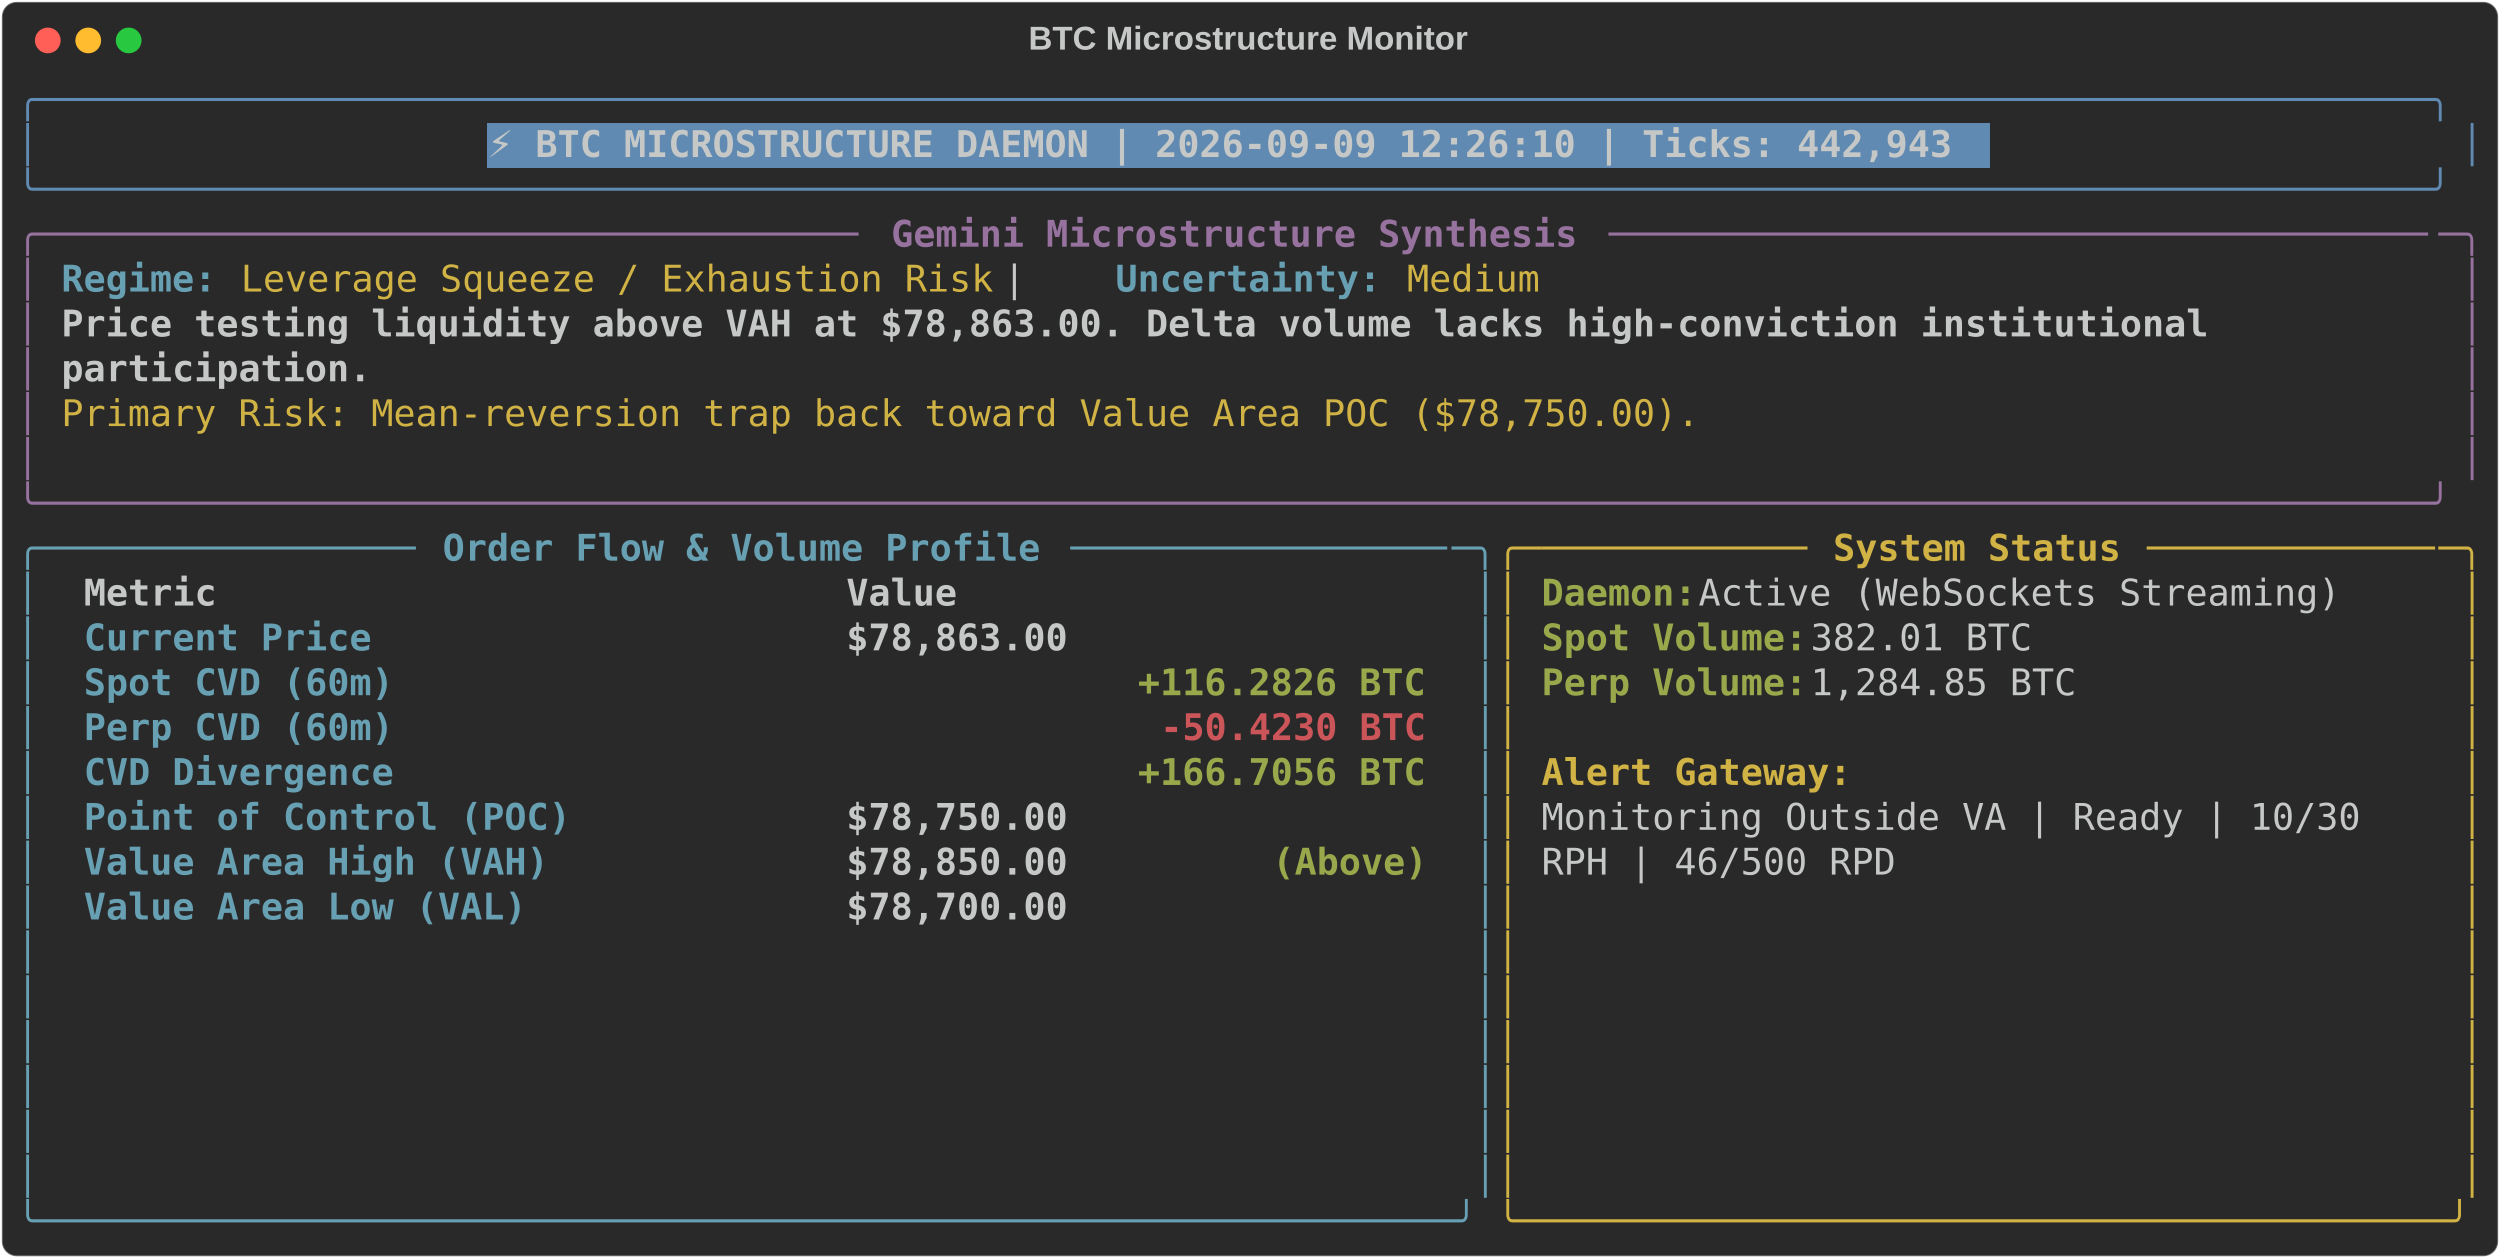
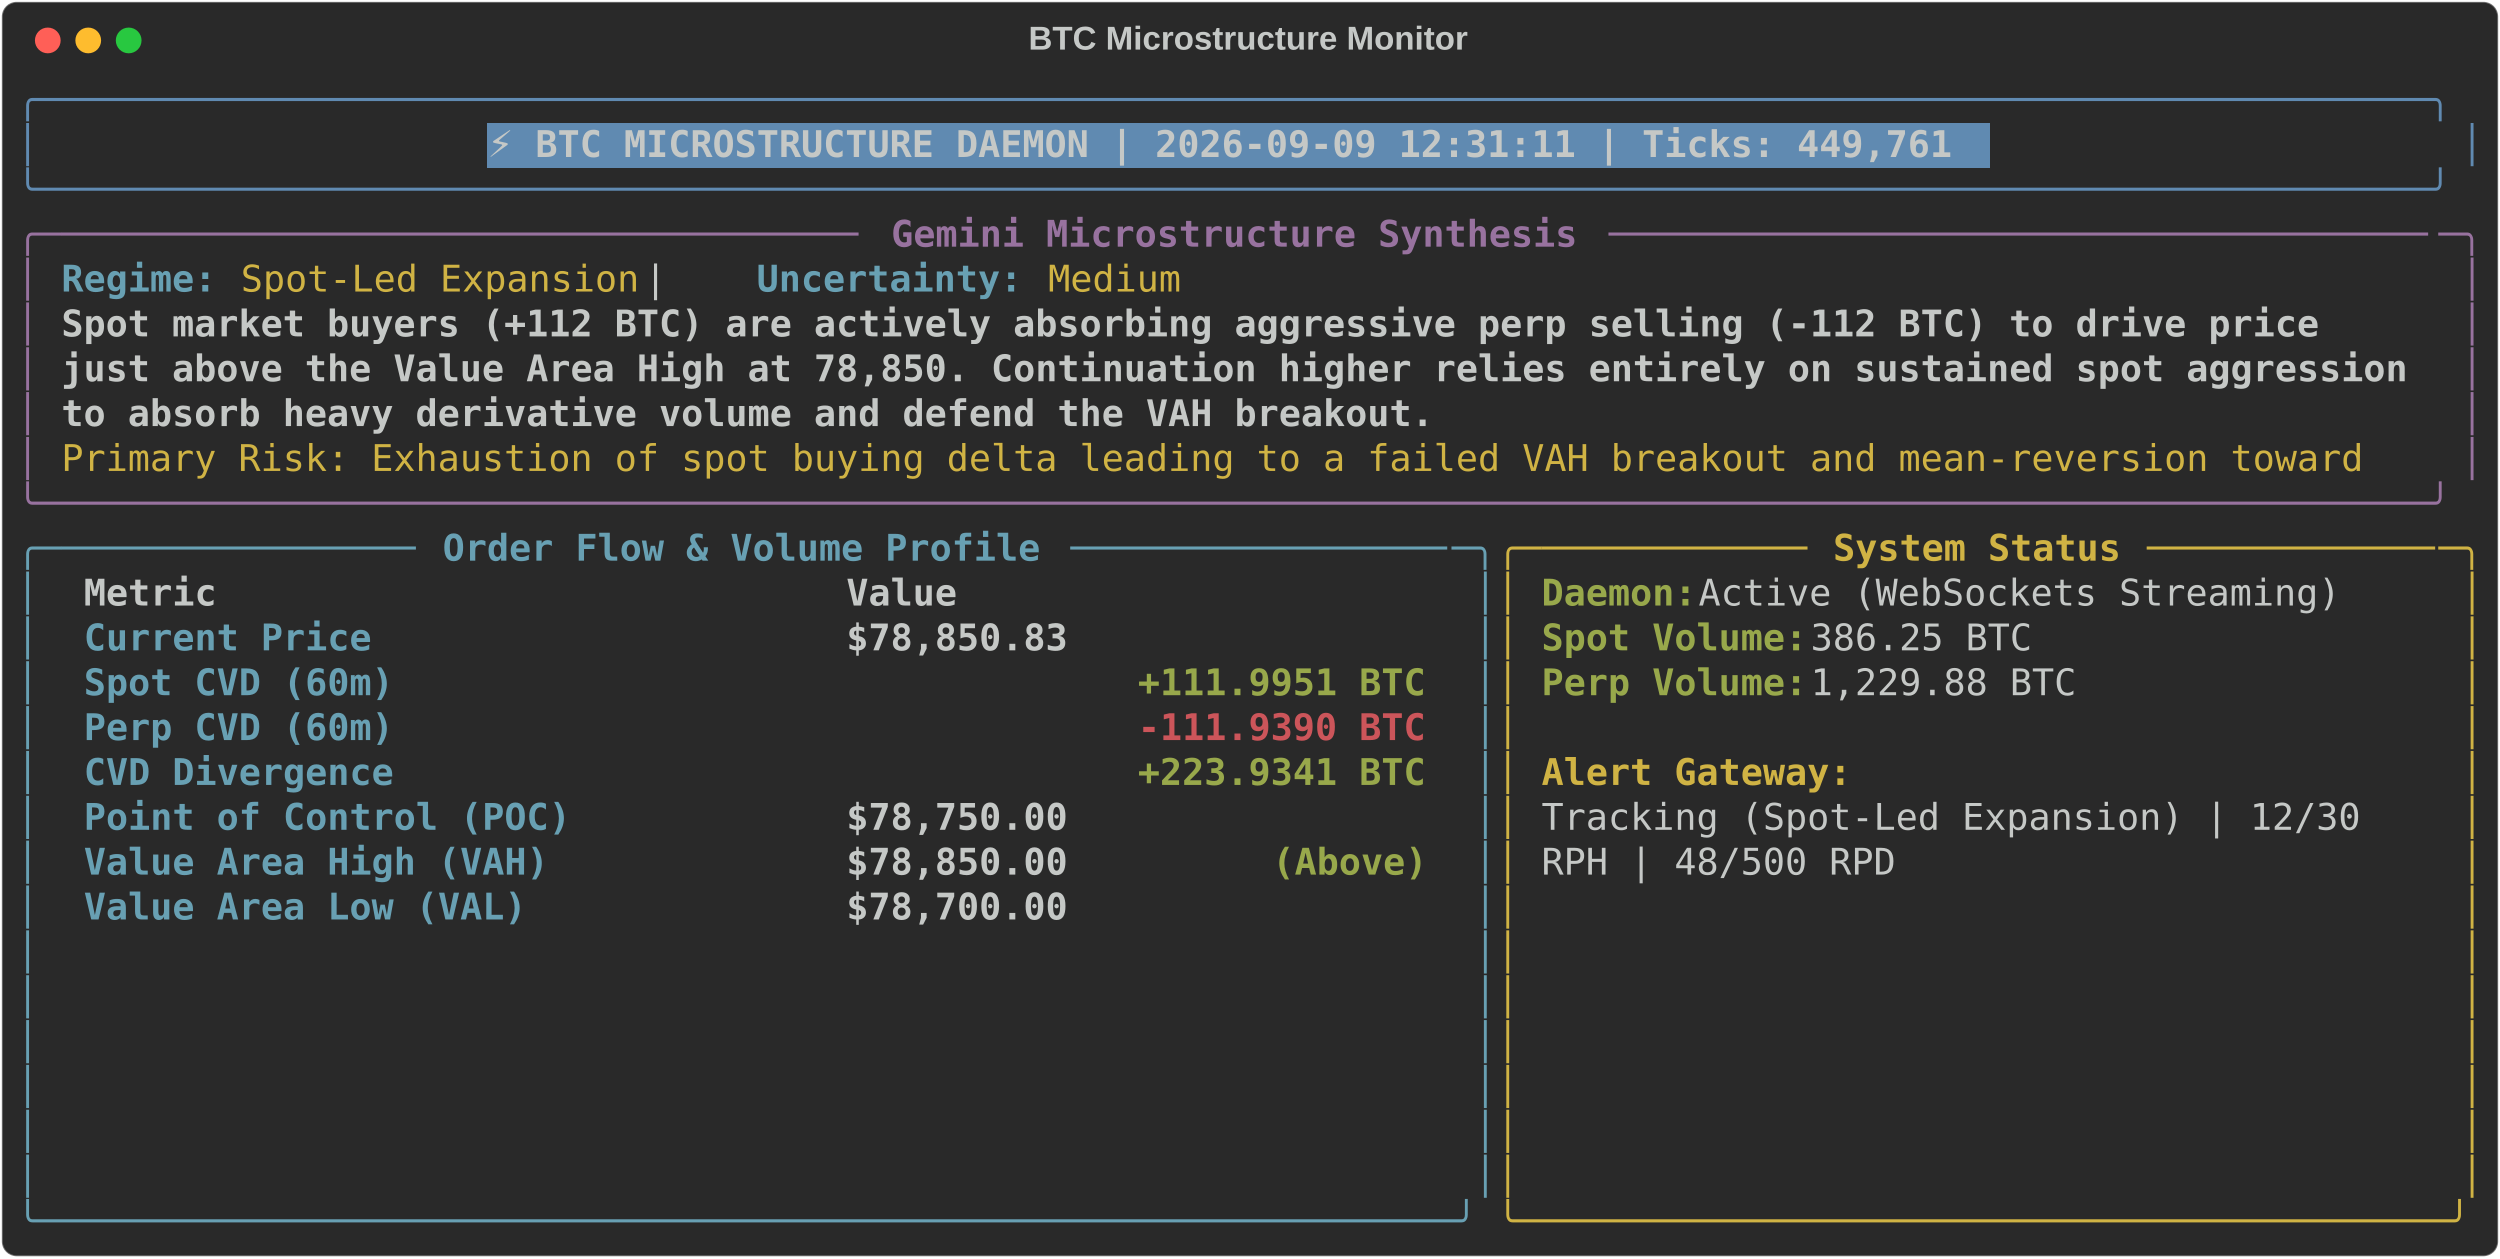
<svg xmlns="http://www.w3.org/2000/svg" class="rich-terminal" viewBox="0 0 1360 684.4">
  <style>

    @font-face {
        font-family: "Fira Code";
        src: local("FiraCode-Regular"),
                url("https://cdnjs.cloudflare.com/ajax/libs/firacode/6.2.0/woff2/FiraCode-Regular.woff2") format("woff2"),
                url("https://cdnjs.cloudflare.com/ajax/libs/firacode/6.2.0/woff/FiraCode-Regular.woff") format("woff");
        font-style: normal;
        font-weight: 400;
    }
    @font-face {
        font-family: "Fira Code";
        src: local("FiraCode-Bold"),
                url("https://cdnjs.cloudflare.com/ajax/libs/firacode/6.2.0/woff2/FiraCode-Bold.woff2") format("woff2"),
                url("https://cdnjs.cloudflare.com/ajax/libs/firacode/6.2.0/woff/FiraCode-Bold.woff") format("woff");
        font-style: bold;
        font-weight: 700;
    }

-     .terminal-3758988955-matrix {
+     .terminal-1495063959-matrix {
        font-family: Fira Code, monospace;
        font-size: 20px;
        line-height: 24.4px;
        font-variant-east-asian: full-width;
    }

-     .terminal-3758988955-title {
+     .terminal-1495063959-title {
        font-size: 18px;
        font-weight: bold;
        font-family: arial;
    }

-     .terminal-3758988955-r1 { fill: #608ab1 }
- .terminal-3758988955-r2 { fill: #c5c8c6 }
- .terminal-3758988955-r3 { fill: #c5c8c6;font-weight: bold }
- .terminal-3758988955-r4 { fill: #98729f }
- .terminal-3758988955-r5 { fill: #98729f;font-weight: bold }
- .terminal-3758988955-r6 { fill: #68a0b3;font-weight: bold }
- .terminal-3758988955-r7 { fill: #d0b344 }
- .terminal-3758988955-r8 { fill: #68a0b3 }
- .terminal-3758988955-r9 { fill: #d0b344;font-weight: bold }
- .terminal-3758988955-r10 { fill: #98a84b;font-weight: bold }
- .terminal-3758988955-r11 { fill: #cc555a;font-weight: bold }
+     .terminal-1495063959-r1 { fill: #608ab1 }
+ .terminal-1495063959-r2 { fill: #c5c8c6 }
+ .terminal-1495063959-r3 { fill: #c5c8c6;font-weight: bold }
+ .terminal-1495063959-r4 { fill: #98729f }
+ .terminal-1495063959-r5 { fill: #98729f;font-weight: bold }
+ .terminal-1495063959-r6 { fill: #68a0b3;font-weight: bold }
+ .terminal-1495063959-r7 { fill: #d0b344 }
+ .terminal-1495063959-r8 { fill: #68a0b3 }
+ .terminal-1495063959-r9 { fill: #d0b344;font-weight: bold }
+ .terminal-1495063959-r10 { fill: #98a84b;font-weight: bold }
+ .terminal-1495063959-r11 { fill: #cc555a;font-weight: bold }
    </style>
  <defs>
-     <clipPath id="terminal-3758988955-clip-terminal">
+     <clipPath id="terminal-1495063959-clip-terminal">
      <rect x="0" y="0" width="1341.0" height="633.4" />
    </clipPath>
-     <clipPath id="terminal-3758988955-line-0">
+     <clipPath id="terminal-1495063959-line-0">
      <rect x="0" y="1.5" width="1342" height="24.65" />
    </clipPath>
-     <clipPath id="terminal-3758988955-line-1">
+     <clipPath id="terminal-1495063959-line-1">
      <rect x="0" y="25.9" width="1342" height="24.65" />
    </clipPath>
-     <clipPath id="terminal-3758988955-line-2">
+     <clipPath id="terminal-1495063959-line-2">
      <rect x="0" y="50.3" width="1342" height="24.65" />
    </clipPath>
-     <clipPath id="terminal-3758988955-line-3">
+     <clipPath id="terminal-1495063959-line-3">
      <rect x="0" y="74.7" width="1342" height="24.65" />
    </clipPath>
-     <clipPath id="terminal-3758988955-line-4">
+     <clipPath id="terminal-1495063959-line-4">
      <rect x="0" y="99.1" width="1342" height="24.65" />
    </clipPath>
-     <clipPath id="terminal-3758988955-line-5">
+     <clipPath id="terminal-1495063959-line-5">
      <rect x="0" y="123.5" width="1342" height="24.65" />
    </clipPath>
-     <clipPath id="terminal-3758988955-line-6">
+     <clipPath id="terminal-1495063959-line-6">
      <rect x="0" y="147.9" width="1342" height="24.65" />
    </clipPath>
-     <clipPath id="terminal-3758988955-line-7">
+     <clipPath id="terminal-1495063959-line-7">
      <rect x="0" y="172.3" width="1342" height="24.65" />
    </clipPath>
-     <clipPath id="terminal-3758988955-line-8">
+     <clipPath id="terminal-1495063959-line-8">
      <rect x="0" y="196.7" width="1342" height="24.65" />
    </clipPath>
-     <clipPath id="terminal-3758988955-line-9">
+     <clipPath id="terminal-1495063959-line-9">
      <rect x="0" y="221.1" width="1342" height="24.65" />
    </clipPath>
-     <clipPath id="terminal-3758988955-line-10">
+     <clipPath id="terminal-1495063959-line-10">
      <rect x="0" y="245.5" width="1342" height="24.65" />
    </clipPath>
-     <clipPath id="terminal-3758988955-line-11">
+     <clipPath id="terminal-1495063959-line-11">
      <rect x="0" y="269.9" width="1342" height="24.65" />
    </clipPath>
-     <clipPath id="terminal-3758988955-line-12">
+     <clipPath id="terminal-1495063959-line-12">
      <rect x="0" y="294.3" width="1342" height="24.65" />
    </clipPath>
-     <clipPath id="terminal-3758988955-line-13">
+     <clipPath id="terminal-1495063959-line-13">
      <rect x="0" y="318.7" width="1342" height="24.65" />
    </clipPath>
-     <clipPath id="terminal-3758988955-line-14">
+     <clipPath id="terminal-1495063959-line-14">
      <rect x="0" y="343.1" width="1342" height="24.65" />
    </clipPath>
-     <clipPath id="terminal-3758988955-line-15">
+     <clipPath id="terminal-1495063959-line-15">
      <rect x="0" y="367.5" width="1342" height="24.65" />
    </clipPath>
-     <clipPath id="terminal-3758988955-line-16">
+     <clipPath id="terminal-1495063959-line-16">
      <rect x="0" y="391.9" width="1342" height="24.65" />
    </clipPath>
-     <clipPath id="terminal-3758988955-line-17">
+     <clipPath id="terminal-1495063959-line-17">
      <rect x="0" y="416.3" width="1342" height="24.65" />
    </clipPath>
-     <clipPath id="terminal-3758988955-line-18">
+     <clipPath id="terminal-1495063959-line-18">
      <rect x="0" y="440.7" width="1342" height="24.65" />
    </clipPath>
-     <clipPath id="terminal-3758988955-line-19">
+     <clipPath id="terminal-1495063959-line-19">
      <rect x="0" y="465.1" width="1342" height="24.65" />
    </clipPath>
-     <clipPath id="terminal-3758988955-line-20">
+     <clipPath id="terminal-1495063959-line-20">
      <rect x="0" y="489.5" width="1342" height="24.65" />
    </clipPath>
-     <clipPath id="terminal-3758988955-line-21">
+     <clipPath id="terminal-1495063959-line-21">
      <rect x="0" y="513.9" width="1342" height="24.65" />
    </clipPath>
-     <clipPath id="terminal-3758988955-line-22">
+     <clipPath id="terminal-1495063959-line-22">
      <rect x="0" y="538.3" width="1342" height="24.65" />
    </clipPath>
-     <clipPath id="terminal-3758988955-line-23">
+     <clipPath id="terminal-1495063959-line-23">
      <rect x="0" y="562.7" width="1342" height="24.65" />
    </clipPath>
-     <clipPath id="terminal-3758988955-line-24">
+     <clipPath id="terminal-1495063959-line-24">
      <rect x="0" y="587.1" width="1342" height="24.65" />
    </clipPath>
  </defs>
  <rect fill="#292929" stroke="rgba(255,255,255,0.35)" stroke-width="1" x="1" y="1" width="1358" height="682.4" rx="8" />
-   <text class="terminal-3758988955-title" fill="#c5c8c6" text-anchor="middle" x="679" y="27">BTC Microstructure Monitor</text>
+   <text class="terminal-1495063959-title" fill="#c5c8c6" text-anchor="middle" x="679" y="27">BTC Microstructure Monitor</text>
  <g transform="translate(26,22)">
    <circle cx="0" cy="0" r="7" fill="#ff5f57" />
    <circle cx="22" cy="0" r="7" fill="#febc2e" />
    <circle cx="44" cy="0" r="7" fill="#28c840" />
  </g>
-   <g transform="translate(9, 41)" clip-path="url(#terminal-3758988955-clip-terminal)">
+   <g transform="translate(9, 41)" clip-path="url(#terminal-1495063959-clip-terminal)">
    <rect fill="#608ab1" x="256.2" y="25.9" width="817.4" height="24.65" shape-rendering="crispEdges" />
-     <g class="terminal-3758988955-matrix">
-       <text class="terminal-3758988955-r1" x="0" y="20" textLength="1342" clip-path="url(#terminal-3758988955-line-0)">╭────────────────────────────────────────────────────────────────────────────────────────────────────────────╮</text>
-       <text class="terminal-3758988955-r2" x="1342" y="20" textLength="12.2" clip-path="url(#terminal-3758988955-line-0)">
- </text>
-       <text class="terminal-3758988955-r1" x="0" y="44.4" textLength="12.2" clip-path="url(#terminal-3758988955-line-1)">│</text>
-       <text class="terminal-3758988955-r3" x="256.2" y="44.4" textLength="805.2" clip-path="url(#terminal-3758988955-line-1)">⚡ BTC MICROSTRUCTURE DAEMON | 2026-09-09 12:26:10 | Ticks: 442,943</text>
-       <text class="terminal-3758988955-r1" x="1329.8" y="44.4" textLength="12.2" clip-path="url(#terminal-3758988955-line-1)">│</text>
-       <text class="terminal-3758988955-r2" x="1342" y="44.4" textLength="12.2" clip-path="url(#terminal-3758988955-line-1)">
- </text>
-       <text class="terminal-3758988955-r1" x="0" y="68.8" textLength="1342" clip-path="url(#terminal-3758988955-line-2)">╰────────────────────────────────────────────────────────────────────────────────────────────────────────────╯</text>
-       <text class="terminal-3758988955-r2" x="1342" y="68.8" textLength="12.2" clip-path="url(#terminal-3758988955-line-2)">
- </text>
-       <text class="terminal-3758988955-r4" x="0" y="93.2" textLength="24.4" clip-path="url(#terminal-3758988955-line-3)">╭─</text>
-       <text class="terminal-3758988955-r4" x="24.4" y="93.2" textLength="439.2" clip-path="url(#terminal-3758988955-line-3)">────────────────────────────────────</text>
-       <text class="terminal-3758988955-r5" x="475.8" y="93.2" textLength="378.2" clip-path="url(#terminal-3758988955-line-3)">Gemini Microstructure Synthesis</text>
-       <text class="terminal-3758988955-r4" x="866.2" y="93.2" textLength="451.4" clip-path="url(#terminal-3758988955-line-3)">─────────────────────────────────────</text>
-       <text class="terminal-3758988955-r4" x="1317.6" y="93.2" textLength="24.4" clip-path="url(#terminal-3758988955-line-3)">─╮</text>
-       <text class="terminal-3758988955-r2" x="1342" y="93.2" textLength="12.2" clip-path="url(#terminal-3758988955-line-3)">
- </text>
-       <text class="terminal-3758988955-r4" x="0" y="117.6" textLength="12.2" clip-path="url(#terminal-3758988955-line-4)">│</text>
-       <text class="terminal-3758988955-r6" x="24.4" y="117.6" textLength="85.4" clip-path="url(#terminal-3758988955-line-4)">Regime:</text>
-       <text class="terminal-3758988955-r7" x="122" y="117.6" textLength="414.8" clip-path="url(#terminal-3758988955-line-4)">Leverage Squeeze / Exhaustion Risk</text>
-       <text class="terminal-3758988955-r2" x="536.8" y="117.6" textLength="61" clip-path="url(#terminal-3758988955-line-4)">  |  </text>
-       <text class="terminal-3758988955-r6" x="597.8" y="117.6" textLength="146.4" clip-path="url(#terminal-3758988955-line-4)">Uncertainty:</text>
-       <text class="terminal-3758988955-r7" x="756.4" y="117.6" textLength="73.2" clip-path="url(#terminal-3758988955-line-4)">Medium</text>
-       <text class="terminal-3758988955-r4" x="1329.8" y="117.6" textLength="12.2" clip-path="url(#terminal-3758988955-line-4)">│</text>
-       <text class="terminal-3758988955-r2" x="1342" y="117.6" textLength="12.2" clip-path="url(#terminal-3758988955-line-4)">
- </text>
-       <text class="terminal-3758988955-r4" x="0" y="142" textLength="12.2" clip-path="url(#terminal-3758988955-line-5)">│</text>
-       <text class="terminal-3758988955-r3" x="24.4" y="142" textLength="1195.6" clip-path="url(#terminal-3758988955-line-5)">Price testing liquidity above VAH at $78,863.00. Delta volume lacks high-conviction institutional </text>
-       <text class="terminal-3758988955-r4" x="1329.8" y="142" textLength="12.2" clip-path="url(#terminal-3758988955-line-5)">│</text>
-       <text class="terminal-3758988955-r2" x="1342" y="142" textLength="12.2" clip-path="url(#terminal-3758988955-line-5)">
- </text>
-       <text class="terminal-3758988955-r4" x="0" y="166.4" textLength="12.2" clip-path="url(#terminal-3758988955-line-6)">│</text>
-       <text class="terminal-3758988955-r3" x="24.4" y="166.4" textLength="170.8" clip-path="url(#terminal-3758988955-line-6)">participation.</text>
-       <text class="terminal-3758988955-r4" x="1329.8" y="166.4" textLength="12.2" clip-path="url(#terminal-3758988955-line-6)">│</text>
-       <text class="terminal-3758988955-r2" x="1342" y="166.4" textLength="12.2" clip-path="url(#terminal-3758988955-line-6)">
- </text>
-       <text class="terminal-3758988955-r4" x="0" y="190.8" textLength="12.2" clip-path="url(#terminal-3758988955-line-7)">│</text>
-       <text class="terminal-3758988955-r7" x="24.4" y="190.8" textLength="902.8" clip-path="url(#terminal-3758988955-line-7)">Primary Risk: Mean-reversion trap back toward Value Area POC ($78,750.00).</text>
-       <text class="terminal-3758988955-r4" x="1329.8" y="190.8" textLength="12.2" clip-path="url(#terminal-3758988955-line-7)">│</text>
-       <text class="terminal-3758988955-r2" x="1342" y="190.8" textLength="12.2" clip-path="url(#terminal-3758988955-line-7)">
- </text>
-       <text class="terminal-3758988955-r4" x="0" y="215.2" textLength="12.2" clip-path="url(#terminal-3758988955-line-8)">│</text>
-       <text class="terminal-3758988955-r4" x="1329.8" y="215.2" textLength="12.2" clip-path="url(#terminal-3758988955-line-8)">│</text>
-       <text class="terminal-3758988955-r2" x="1342" y="215.2" textLength="12.2" clip-path="url(#terminal-3758988955-line-8)">
- </text>
-       <text class="terminal-3758988955-r4" x="0" y="239.6" textLength="1342" clip-path="url(#terminal-3758988955-line-9)">╰────────────────────────────────────────────────────────────────────────────────────────────────────────────╯</text>
-       <text class="terminal-3758988955-r2" x="1342" y="239.6" textLength="12.2" clip-path="url(#terminal-3758988955-line-9)">
- </text>
-       <text class="terminal-3758988955-r8" x="0" y="264" textLength="24.4" clip-path="url(#terminal-3758988955-line-10)">╭─</text>
-       <text class="terminal-3758988955-r8" x="24.4" y="264" textLength="195.2" clip-path="url(#terminal-3758988955-line-10)">────────────────</text>
-       <text class="terminal-3758988955-r6" x="231.8" y="264" textLength="329.4" clip-path="url(#terminal-3758988955-line-10)">Order Flow &amp; Volume Profile</text>
-       <text class="terminal-3758988955-r8" x="573.4" y="264" textLength="207.4" clip-path="url(#terminal-3758988955-line-10)">─────────────────</text>
-       <text class="terminal-3758988955-r8" x="780.8" y="264" textLength="24.4" clip-path="url(#terminal-3758988955-line-10)">─╮</text>
-       <text class="terminal-3758988955-r7" x="805.2" y="264" textLength="24.4" clip-path="url(#terminal-3758988955-line-10)">╭─</text>
-       <text class="terminal-3758988955-r7" x="829.6" y="264" textLength="146.4" clip-path="url(#terminal-3758988955-line-10)">────────────</text>
-       <text class="terminal-3758988955-r9" x="988.2" y="264" textLength="158.6" clip-path="url(#terminal-3758988955-line-10)">System Status</text>
-       <text class="terminal-3758988955-r7" x="1159" y="264" textLength="158.6" clip-path="url(#terminal-3758988955-line-10)">─────────────</text>
-       <text class="terminal-3758988955-r7" x="1317.6" y="264" textLength="24.4" clip-path="url(#terminal-3758988955-line-10)">─╮</text>
-       <text class="terminal-3758988955-r2" x="1342" y="264" textLength="12.2" clip-path="url(#terminal-3758988955-line-10)">
- </text>
-       <text class="terminal-3758988955-r8" x="0" y="288.4" textLength="12.2" clip-path="url(#terminal-3758988955-line-11)">│</text>
-       <text class="terminal-3758988955-r3" x="36.6" y="288.4" textLength="390.4" clip-path="url(#terminal-3758988955-line-11)">Metric                          </text>
-       <text class="terminal-3758988955-r3" x="451.4" y="288.4" textLength="317.2" clip-path="url(#terminal-3758988955-line-11)">                     Value</text>
-       <text class="terminal-3758988955-r8" x="793" y="288.4" textLength="12.2" clip-path="url(#terminal-3758988955-line-11)">│</text>
-       <text class="terminal-3758988955-r7" x="805.2" y="288.4" textLength="12.2" clip-path="url(#terminal-3758988955-line-11)">│</text>
-       <text class="terminal-3758988955-r10" x="829.6" y="288.4" textLength="85.4" clip-path="url(#terminal-3758988955-line-11)">Daemon:</text>
-       <text class="terminal-3758988955-r2" x="915" y="288.4" textLength="366" clip-path="url(#terminal-3758988955-line-11)"> Active (WebSockets Streaming)</text>
-       <text class="terminal-3758988955-r7" x="1329.8" y="288.4" textLength="12.2" clip-path="url(#terminal-3758988955-line-11)">│</text>
-       <text class="terminal-3758988955-r2" x="1342" y="288.4" textLength="12.2" clip-path="url(#terminal-3758988955-line-11)">
- </text>
-       <text class="terminal-3758988955-r8" x="0" y="312.8" textLength="12.2" clip-path="url(#terminal-3758988955-line-12)">│</text>
-       <text class="terminal-3758988955-r6" x="36.6" y="312.8" textLength="390.4" clip-path="url(#terminal-3758988955-line-12)">Current Price                   </text>
-       <text class="terminal-3758988955-r3" x="451.4" y="312.8" textLength="317.2" clip-path="url(#terminal-3758988955-line-12)">                $78,863.00</text>
-       <text class="terminal-3758988955-r8" x="793" y="312.8" textLength="12.2" clip-path="url(#terminal-3758988955-line-12)">│</text>
-       <text class="terminal-3758988955-r7" x="805.2" y="312.8" textLength="12.2" clip-path="url(#terminal-3758988955-line-12)">│</text>
-       <text class="terminal-3758988955-r10" x="829.6" y="312.8" textLength="146.4" clip-path="url(#terminal-3758988955-line-12)">Spot Volume:</text>
-       <text class="terminal-3758988955-r2" x="976" y="312.8" textLength="134.2" clip-path="url(#terminal-3758988955-line-12)"> 382.01 BTC</text>
-       <text class="terminal-3758988955-r7" x="1329.8" y="312.8" textLength="12.2" clip-path="url(#terminal-3758988955-line-12)">│</text>
-       <text class="terminal-3758988955-r2" x="1342" y="312.8" textLength="12.2" clip-path="url(#terminal-3758988955-line-12)">
- </text>
-       <text class="terminal-3758988955-r8" x="0" y="337.2" textLength="12.2" clip-path="url(#terminal-3758988955-line-13)">│</text>
-       <text class="terminal-3758988955-r6" x="36.6" y="337.2" textLength="390.4" clip-path="url(#terminal-3758988955-line-13)">Spot CVD (60m)                  </text>
-       <text class="terminal-3758988955-r10" x="610" y="337.2" textLength="158.6" clip-path="url(#terminal-3758988955-line-13)">+116.2826 BTC</text>
-       <text class="terminal-3758988955-r8" x="793" y="337.2" textLength="12.2" clip-path="url(#terminal-3758988955-line-13)">│</text>
-       <text class="terminal-3758988955-r7" x="805.2" y="337.2" textLength="12.2" clip-path="url(#terminal-3758988955-line-13)">│</text>
-       <text class="terminal-3758988955-r10" x="829.6" y="337.2" textLength="146.4" clip-path="url(#terminal-3758988955-line-13)">Perp Volume:</text>
-       <text class="terminal-3758988955-r2" x="976" y="337.2" textLength="158.6" clip-path="url(#terminal-3758988955-line-13)"> 1,284.85 BTC</text>
-       <text class="terminal-3758988955-r7" x="1329.8" y="337.2" textLength="12.2" clip-path="url(#terminal-3758988955-line-13)">│</text>
-       <text class="terminal-3758988955-r2" x="1342" y="337.2" textLength="12.2" clip-path="url(#terminal-3758988955-line-13)">
- </text>
-       <text class="terminal-3758988955-r8" x="0" y="361.6" textLength="12.2" clip-path="url(#terminal-3758988955-line-14)">│</text>
-       <text class="terminal-3758988955-r6" x="36.6" y="361.6" textLength="390.4" clip-path="url(#terminal-3758988955-line-14)">Perp CVD (60m)                  </text>
-       <text class="terminal-3758988955-r11" x="622.2" y="361.6" textLength="146.4" clip-path="url(#terminal-3758988955-line-14)">-50.4230 BTC</text>
-       <text class="terminal-3758988955-r8" x="793" y="361.6" textLength="12.2" clip-path="url(#terminal-3758988955-line-14)">│</text>
-       <text class="terminal-3758988955-r7" x="805.2" y="361.6" textLength="12.2" clip-path="url(#terminal-3758988955-line-14)">│</text>
-       <text class="terminal-3758988955-r7" x="1329.8" y="361.6" textLength="12.2" clip-path="url(#terminal-3758988955-line-14)">│</text>
-       <text class="terminal-3758988955-r2" x="1342" y="361.6" textLength="12.2" clip-path="url(#terminal-3758988955-line-14)">
- </text>
-       <text class="terminal-3758988955-r8" x="0" y="386" textLength="12.2" clip-path="url(#terminal-3758988955-line-15)">│</text>
-       <text class="terminal-3758988955-r6" x="36.6" y="386" textLength="390.4" clip-path="url(#terminal-3758988955-line-15)">CVD Divergence                  </text>
-       <text class="terminal-3758988955-r10" x="610" y="386" textLength="158.6" clip-path="url(#terminal-3758988955-line-15)">+166.7056 BTC</text>
-       <text class="terminal-3758988955-r8" x="793" y="386" textLength="12.2" clip-path="url(#terminal-3758988955-line-15)">│</text>
-       <text class="terminal-3758988955-r7" x="805.2" y="386" textLength="12.2" clip-path="url(#terminal-3758988955-line-15)">│</text>
-       <text class="terminal-3758988955-r9" x="829.6" y="386" textLength="170.8" clip-path="url(#terminal-3758988955-line-15)">Alert Gateway:</text>
-       <text class="terminal-3758988955-r7" x="1329.8" y="386" textLength="12.2" clip-path="url(#terminal-3758988955-line-15)">│</text>
-       <text class="terminal-3758988955-r2" x="1342" y="386" textLength="12.2" clip-path="url(#terminal-3758988955-line-15)">
- </text>
-       <text class="terminal-3758988955-r8" x="0" y="410.4" textLength="12.2" clip-path="url(#terminal-3758988955-line-16)">│</text>
-       <text class="terminal-3758988955-r6" x="36.6" y="410.4" textLength="390.4" clip-path="url(#terminal-3758988955-line-16)">Point of Control (POC)          </text>
-       <text class="terminal-3758988955-r3" x="451.4" y="410.4" textLength="317.2" clip-path="url(#terminal-3758988955-line-16)">                $78,750.00</text>
-       <text class="terminal-3758988955-r8" x="793" y="410.4" textLength="12.2" clip-path="url(#terminal-3758988955-line-16)">│</text>
-       <text class="terminal-3758988955-r7" x="805.2" y="410.4" textLength="12.2" clip-path="url(#terminal-3758988955-line-16)">│</text>
-       <text class="terminal-3758988955-r2" x="829.6" y="410.4" textLength="463.6" clip-path="url(#terminal-3758988955-line-16)">Monitoring Outside VA | Ready | 10/30 </text>
-       <text class="terminal-3758988955-r7" x="1329.8" y="410.4" textLength="12.2" clip-path="url(#terminal-3758988955-line-16)">│</text>
-       <text class="terminal-3758988955-r2" x="1342" y="410.4" textLength="12.2" clip-path="url(#terminal-3758988955-line-16)">
- </text>
-       <text class="terminal-3758988955-r8" x="0" y="434.8" textLength="12.2" clip-path="url(#terminal-3758988955-line-17)">│</text>
-       <text class="terminal-3758988955-r6" x="36.6" y="434.8" textLength="390.4" clip-path="url(#terminal-3758988955-line-17)">Value Area High (VAH)           </text>
-       <text class="terminal-3758988955-r3" x="451.4" y="434.8" textLength="231.8" clip-path="url(#terminal-3758988955-line-17)">        $78,850.00 </text>
-       <text class="terminal-3758988955-r10" x="683.2" y="434.8" textLength="85.4" clip-path="url(#terminal-3758988955-line-17)">(Above)</text>
-       <text class="terminal-3758988955-r8" x="793" y="434.8" textLength="12.2" clip-path="url(#terminal-3758988955-line-17)">│</text>
-       <text class="terminal-3758988955-r7" x="805.2" y="434.8" textLength="12.2" clip-path="url(#terminal-3758988955-line-17)">│</text>
-       <text class="terminal-3758988955-r2" x="829.6" y="434.8" textLength="195.2" clip-path="url(#terminal-3758988955-line-17)">RPH | 46/500 RPD</text>
-       <text class="terminal-3758988955-r7" x="1329.8" y="434.8" textLength="12.2" clip-path="url(#terminal-3758988955-line-17)">│</text>
-       <text class="terminal-3758988955-r2" x="1342" y="434.8" textLength="12.2" clip-path="url(#terminal-3758988955-line-17)">
- </text>
-       <text class="terminal-3758988955-r8" x="0" y="459.2" textLength="12.2" clip-path="url(#terminal-3758988955-line-18)">│</text>
-       <text class="terminal-3758988955-r6" x="36.6" y="459.2" textLength="390.4" clip-path="url(#terminal-3758988955-line-18)">Value Area Low (VAL)            </text>
-       <text class="terminal-3758988955-r3" x="451.4" y="459.2" textLength="317.2" clip-path="url(#terminal-3758988955-line-18)">                $78,700.00</text>
-       <text class="terminal-3758988955-r8" x="793" y="459.2" textLength="12.2" clip-path="url(#terminal-3758988955-line-18)">│</text>
-       <text class="terminal-3758988955-r7" x="805.2" y="459.2" textLength="12.2" clip-path="url(#terminal-3758988955-line-18)">│</text>
-       <text class="terminal-3758988955-r7" x="1329.8" y="459.2" textLength="12.2" clip-path="url(#terminal-3758988955-line-18)">│</text>
-       <text class="terminal-3758988955-r2" x="1342" y="459.2" textLength="12.2" clip-path="url(#terminal-3758988955-line-18)">
- </text>
-       <text class="terminal-3758988955-r8" x="0" y="483.6" textLength="12.2" clip-path="url(#terminal-3758988955-line-19)">│</text>
-       <text class="terminal-3758988955-r8" x="793" y="483.6" textLength="12.2" clip-path="url(#terminal-3758988955-line-19)">│</text>
-       <text class="terminal-3758988955-r7" x="805.2" y="483.6" textLength="12.2" clip-path="url(#terminal-3758988955-line-19)">│</text>
-       <text class="terminal-3758988955-r7" x="1329.8" y="483.6" textLength="12.2" clip-path="url(#terminal-3758988955-line-19)">│</text>
-       <text class="terminal-3758988955-r2" x="1342" y="483.6" textLength="12.2" clip-path="url(#terminal-3758988955-line-19)">
- </text>
-       <text class="terminal-3758988955-r8" x="0" y="508" textLength="12.2" clip-path="url(#terminal-3758988955-line-20)">│</text>
-       <text class="terminal-3758988955-r8" x="793" y="508" textLength="12.2" clip-path="url(#terminal-3758988955-line-20)">│</text>
-       <text class="terminal-3758988955-r7" x="805.2" y="508" textLength="12.2" clip-path="url(#terminal-3758988955-line-20)">│</text>
-       <text class="terminal-3758988955-r7" x="1329.8" y="508" textLength="12.2" clip-path="url(#terminal-3758988955-line-20)">│</text>
-       <text class="terminal-3758988955-r2" x="1342" y="508" textLength="12.2" clip-path="url(#terminal-3758988955-line-20)">
- </text>
-       <text class="terminal-3758988955-r8" x="0" y="532.4" textLength="12.2" clip-path="url(#terminal-3758988955-line-21)">│</text>
-       <text class="terminal-3758988955-r8" x="793" y="532.4" textLength="12.2" clip-path="url(#terminal-3758988955-line-21)">│</text>
-       <text class="terminal-3758988955-r7" x="805.2" y="532.4" textLength="12.2" clip-path="url(#terminal-3758988955-line-21)">│</text>
-       <text class="terminal-3758988955-r7" x="1329.8" y="532.4" textLength="12.2" clip-path="url(#terminal-3758988955-line-21)">│</text>
-       <text class="terminal-3758988955-r2" x="1342" y="532.4" textLength="12.2" clip-path="url(#terminal-3758988955-line-21)">
- </text>
-       <text class="terminal-3758988955-r8" x="0" y="556.8" textLength="12.2" clip-path="url(#terminal-3758988955-line-22)">│</text>
-       <text class="terminal-3758988955-r8" x="793" y="556.8" textLength="12.2" clip-path="url(#terminal-3758988955-line-22)">│</text>
-       <text class="terminal-3758988955-r7" x="805.2" y="556.8" textLength="12.2" clip-path="url(#terminal-3758988955-line-22)">│</text>
-       <text class="terminal-3758988955-r7" x="1329.8" y="556.8" textLength="12.2" clip-path="url(#terminal-3758988955-line-22)">│</text>
-       <text class="terminal-3758988955-r2" x="1342" y="556.8" textLength="12.2" clip-path="url(#terminal-3758988955-line-22)">
- </text>
-       <text class="terminal-3758988955-r8" x="0" y="581.2" textLength="12.2" clip-path="url(#terminal-3758988955-line-23)">│</text>
-       <text class="terminal-3758988955-r8" x="793" y="581.2" textLength="12.2" clip-path="url(#terminal-3758988955-line-23)">│</text>
-       <text class="terminal-3758988955-r7" x="805.2" y="581.2" textLength="12.2" clip-path="url(#terminal-3758988955-line-23)">│</text>
-       <text class="terminal-3758988955-r7" x="1329.8" y="581.2" textLength="12.2" clip-path="url(#terminal-3758988955-line-23)">│</text>
-       <text class="terminal-3758988955-r2" x="1342" y="581.2" textLength="12.2" clip-path="url(#terminal-3758988955-line-23)">
- </text>
-       <text class="terminal-3758988955-r8" x="0" y="605.6" textLength="12.2" clip-path="url(#terminal-3758988955-line-24)">│</text>
-       <text class="terminal-3758988955-r8" x="793" y="605.6" textLength="12.2" clip-path="url(#terminal-3758988955-line-24)">│</text>
-       <text class="terminal-3758988955-r7" x="805.2" y="605.6" textLength="12.2" clip-path="url(#terminal-3758988955-line-24)">│</text>
-       <text class="terminal-3758988955-r7" x="1329.8" y="605.6" textLength="12.2" clip-path="url(#terminal-3758988955-line-24)">│</text>
-       <text class="terminal-3758988955-r2" x="1342" y="605.6" textLength="12.2" clip-path="url(#terminal-3758988955-line-24)">
- </text>
-       <text class="terminal-3758988955-r8" x="0" y="630" textLength="805.2" clip-path="url(#terminal-3758988955-line-25)">╰────────────────────────────────────────────────────────────────╯</text>
-       <text class="terminal-3758988955-r7" x="805.2" y="630" textLength="536.8" clip-path="url(#terminal-3758988955-line-25)">╰──────────────────────────────────────────╯</text>
-       <text class="terminal-3758988955-r2" x="1342" y="630" textLength="12.2" clip-path="url(#terminal-3758988955-line-25)">
+     <g class="terminal-1495063959-matrix">
+       <text class="terminal-1495063959-r1" x="0" y="20" textLength="1342" clip-path="url(#terminal-1495063959-line-0)">╭────────────────────────────────────────────────────────────────────────────────────────────────────────────╮</text>
+       <text class="terminal-1495063959-r2" x="1342" y="20" textLength="12.2" clip-path="url(#terminal-1495063959-line-0)">
+ </text>
+       <text class="terminal-1495063959-r1" x="0" y="44.4" textLength="12.2" clip-path="url(#terminal-1495063959-line-1)">│</text>
+       <text class="terminal-1495063959-r3" x="256.2" y="44.4" textLength="805.2" clip-path="url(#terminal-1495063959-line-1)">⚡ BTC MICROSTRUCTURE DAEMON | 2026-09-09 12:31:11 | Ticks: 449,761</text>
+       <text class="terminal-1495063959-r1" x="1329.8" y="44.4" textLength="12.2" clip-path="url(#terminal-1495063959-line-1)">│</text>
+       <text class="terminal-1495063959-r2" x="1342" y="44.4" textLength="12.2" clip-path="url(#terminal-1495063959-line-1)">
+ </text>
+       <text class="terminal-1495063959-r1" x="0" y="68.8" textLength="1342" clip-path="url(#terminal-1495063959-line-2)">╰────────────────────────────────────────────────────────────────────────────────────────────────────────────╯</text>
+       <text class="terminal-1495063959-r2" x="1342" y="68.8" textLength="12.2" clip-path="url(#terminal-1495063959-line-2)">
+ </text>
+       <text class="terminal-1495063959-r4" x="0" y="93.2" textLength="24.4" clip-path="url(#terminal-1495063959-line-3)">╭─</text>
+       <text class="terminal-1495063959-r4" x="24.4" y="93.2" textLength="439.2" clip-path="url(#terminal-1495063959-line-3)">────────────────────────────────────</text>
+       <text class="terminal-1495063959-r5" x="475.8" y="93.2" textLength="378.2" clip-path="url(#terminal-1495063959-line-3)">Gemini Microstructure Synthesis</text>
+       <text class="terminal-1495063959-r4" x="866.2" y="93.2" textLength="451.4" clip-path="url(#terminal-1495063959-line-3)">─────────────────────────────────────</text>
+       <text class="terminal-1495063959-r4" x="1317.6" y="93.2" textLength="24.4" clip-path="url(#terminal-1495063959-line-3)">─╮</text>
+       <text class="terminal-1495063959-r2" x="1342" y="93.2" textLength="12.2" clip-path="url(#terminal-1495063959-line-3)">
+ </text>
+       <text class="terminal-1495063959-r4" x="0" y="117.6" textLength="12.2" clip-path="url(#terminal-1495063959-line-4)">│</text>
+       <text class="terminal-1495063959-r6" x="24.4" y="117.6" textLength="85.4" clip-path="url(#terminal-1495063959-line-4)">Regime:</text>
+       <text class="terminal-1495063959-r7" x="122" y="117.6" textLength="219.6" clip-path="url(#terminal-1495063959-line-4)">Spot-Led Expansion</text>
+       <text class="terminal-1495063959-r2" x="341.6" y="117.6" textLength="61" clip-path="url(#terminal-1495063959-line-4)">  |  </text>
+       <text class="terminal-1495063959-r6" x="402.6" y="117.6" textLength="146.4" clip-path="url(#terminal-1495063959-line-4)">Uncertainty:</text>
+       <text class="terminal-1495063959-r7" x="561.2" y="117.6" textLength="73.2" clip-path="url(#terminal-1495063959-line-4)">Medium</text>
+       <text class="terminal-1495063959-r4" x="1329.8" y="117.6" textLength="12.2" clip-path="url(#terminal-1495063959-line-4)">│</text>
+       <text class="terminal-1495063959-r2" x="1342" y="117.6" textLength="12.2" clip-path="url(#terminal-1495063959-line-4)">
+ </text>
+       <text class="terminal-1495063959-r4" x="0" y="142" textLength="12.2" clip-path="url(#terminal-1495063959-line-5)">│</text>
+       <text class="terminal-1495063959-r3" x="24.4" y="142" textLength="1256.6" clip-path="url(#terminal-1495063959-line-5)">Spot market buyers (+112 BTC) are actively absorbing aggressive perp selling (-112 BTC) to drive price </text>
+       <text class="terminal-1495063959-r4" x="1329.8" y="142" textLength="12.2" clip-path="url(#terminal-1495063959-line-5)">│</text>
+       <text class="terminal-1495063959-r2" x="1342" y="142" textLength="12.2" clip-path="url(#terminal-1495063959-line-5)">
+ </text>
+       <text class="terminal-1495063959-r4" x="0" y="166.4" textLength="12.2" clip-path="url(#terminal-1495063959-line-6)">│</text>
+       <text class="terminal-1495063959-r3" x="24.4" y="166.4" textLength="1293.2" clip-path="url(#terminal-1495063959-line-6)">just above the Value Area High at 78,850. Continuation higher relies entirely on sustained spot aggression</text>
+       <text class="terminal-1495063959-r4" x="1329.8" y="166.4" textLength="12.2" clip-path="url(#terminal-1495063959-line-6)">│</text>
+       <text class="terminal-1495063959-r2" x="1342" y="166.4" textLength="12.2" clip-path="url(#terminal-1495063959-line-6)">
+ </text>
+       <text class="terminal-1495063959-r4" x="0" y="190.8" textLength="12.2" clip-path="url(#terminal-1495063959-line-7)">│</text>
+       <text class="terminal-1495063959-r3" x="24.4" y="190.8" textLength="756.4" clip-path="url(#terminal-1495063959-line-7)">to absorb heavy derivative volume and defend the VAH breakout.</text>
+       <text class="terminal-1495063959-r4" x="1329.8" y="190.8" textLength="12.2" clip-path="url(#terminal-1495063959-line-7)">│</text>
+       <text class="terminal-1495063959-r2" x="1342" y="190.8" textLength="12.2" clip-path="url(#terminal-1495063959-line-7)">
+ </text>
+       <text class="terminal-1495063959-r4" x="0" y="215.2" textLength="12.2" clip-path="url(#terminal-1495063959-line-8)">│</text>
+       <text class="terminal-1495063959-r7" x="24.4" y="215.2" textLength="1281" clip-path="url(#terminal-1495063959-line-8)">Primary Risk: Exhaustion of spot buying delta leading to a failed VAH breakout and mean-reversion toward </text>
+       <text class="terminal-1495063959-r4" x="1329.8" y="215.2" textLength="12.2" clip-path="url(#terminal-1495063959-line-8)">│</text>
+       <text class="terminal-1495063959-r2" x="1342" y="215.2" textLength="12.2" clip-path="url(#terminal-1495063959-line-8)">
+ </text>
+       <text class="terminal-1495063959-r4" x="0" y="239.6" textLength="1342" clip-path="url(#terminal-1495063959-line-9)">╰────────────────────────────────────────────────────────────────────────────────────────────────────────────╯</text>
+       <text class="terminal-1495063959-r2" x="1342" y="239.6" textLength="12.2" clip-path="url(#terminal-1495063959-line-9)">
+ </text>
+       <text class="terminal-1495063959-r8" x="0" y="264" textLength="24.4" clip-path="url(#terminal-1495063959-line-10)">╭─</text>
+       <text class="terminal-1495063959-r8" x="24.4" y="264" textLength="195.2" clip-path="url(#terminal-1495063959-line-10)">────────────────</text>
+       <text class="terminal-1495063959-r6" x="231.8" y="264" textLength="329.4" clip-path="url(#terminal-1495063959-line-10)">Order Flow &amp; Volume Profile</text>
+       <text class="terminal-1495063959-r8" x="573.4" y="264" textLength="207.4" clip-path="url(#terminal-1495063959-line-10)">─────────────────</text>
+       <text class="terminal-1495063959-r8" x="780.8" y="264" textLength="24.4" clip-path="url(#terminal-1495063959-line-10)">─╮</text>
+       <text class="terminal-1495063959-r7" x="805.2" y="264" textLength="24.4" clip-path="url(#terminal-1495063959-line-10)">╭─</text>
+       <text class="terminal-1495063959-r7" x="829.6" y="264" textLength="146.4" clip-path="url(#terminal-1495063959-line-10)">────────────</text>
+       <text class="terminal-1495063959-r9" x="988.2" y="264" textLength="158.6" clip-path="url(#terminal-1495063959-line-10)">System Status</text>
+       <text class="terminal-1495063959-r7" x="1159" y="264" textLength="158.6" clip-path="url(#terminal-1495063959-line-10)">─────────────</text>
+       <text class="terminal-1495063959-r7" x="1317.6" y="264" textLength="24.4" clip-path="url(#terminal-1495063959-line-10)">─╮</text>
+       <text class="terminal-1495063959-r2" x="1342" y="264" textLength="12.2" clip-path="url(#terminal-1495063959-line-10)">
+ </text>
+       <text class="terminal-1495063959-r8" x="0" y="288.4" textLength="12.2" clip-path="url(#terminal-1495063959-line-11)">│</text>
+       <text class="terminal-1495063959-r3" x="36.6" y="288.4" textLength="390.4" clip-path="url(#terminal-1495063959-line-11)">Metric                          </text>
+       <text class="terminal-1495063959-r3" x="451.4" y="288.4" textLength="317.2" clip-path="url(#terminal-1495063959-line-11)">                     Value</text>
+       <text class="terminal-1495063959-r8" x="793" y="288.4" textLength="12.2" clip-path="url(#terminal-1495063959-line-11)">│</text>
+       <text class="terminal-1495063959-r7" x="805.2" y="288.4" textLength="12.2" clip-path="url(#terminal-1495063959-line-11)">│</text>
+       <text class="terminal-1495063959-r10" x="829.6" y="288.4" textLength="85.4" clip-path="url(#terminal-1495063959-line-11)">Daemon:</text>
+       <text class="terminal-1495063959-r2" x="915" y="288.4" textLength="366" clip-path="url(#terminal-1495063959-line-11)"> Active (WebSockets Streaming)</text>
+       <text class="terminal-1495063959-r7" x="1329.8" y="288.4" textLength="12.2" clip-path="url(#terminal-1495063959-line-11)">│</text>
+       <text class="terminal-1495063959-r2" x="1342" y="288.4" textLength="12.2" clip-path="url(#terminal-1495063959-line-11)">
+ </text>
+       <text class="terminal-1495063959-r8" x="0" y="312.8" textLength="12.2" clip-path="url(#terminal-1495063959-line-12)">│</text>
+       <text class="terminal-1495063959-r6" x="36.6" y="312.8" textLength="390.4" clip-path="url(#terminal-1495063959-line-12)">Current Price                   </text>
+       <text class="terminal-1495063959-r3" x="451.4" y="312.8" textLength="317.2" clip-path="url(#terminal-1495063959-line-12)">                $78,850.83</text>
+       <text class="terminal-1495063959-r8" x="793" y="312.8" textLength="12.2" clip-path="url(#terminal-1495063959-line-12)">│</text>
+       <text class="terminal-1495063959-r7" x="805.2" y="312.8" textLength="12.2" clip-path="url(#terminal-1495063959-line-12)">│</text>
+       <text class="terminal-1495063959-r10" x="829.6" y="312.8" textLength="146.4" clip-path="url(#terminal-1495063959-line-12)">Spot Volume:</text>
+       <text class="terminal-1495063959-r2" x="976" y="312.8" textLength="134.2" clip-path="url(#terminal-1495063959-line-12)"> 386.25 BTC</text>
+       <text class="terminal-1495063959-r7" x="1329.8" y="312.8" textLength="12.2" clip-path="url(#terminal-1495063959-line-12)">│</text>
+       <text class="terminal-1495063959-r2" x="1342" y="312.8" textLength="12.2" clip-path="url(#terminal-1495063959-line-12)">
+ </text>
+       <text class="terminal-1495063959-r8" x="0" y="337.2" textLength="12.2" clip-path="url(#terminal-1495063959-line-13)">│</text>
+       <text class="terminal-1495063959-r6" x="36.6" y="337.2" textLength="390.4" clip-path="url(#terminal-1495063959-line-13)">Spot CVD (60m)                  </text>
+       <text class="terminal-1495063959-r10" x="610" y="337.2" textLength="158.6" clip-path="url(#terminal-1495063959-line-13)">+111.9951 BTC</text>
+       <text class="terminal-1495063959-r8" x="793" y="337.2" textLength="12.2" clip-path="url(#terminal-1495063959-line-13)">│</text>
+       <text class="terminal-1495063959-r7" x="805.2" y="337.2" textLength="12.2" clip-path="url(#terminal-1495063959-line-13)">│</text>
+       <text class="terminal-1495063959-r10" x="829.6" y="337.2" textLength="146.4" clip-path="url(#terminal-1495063959-line-13)">Perp Volume:</text>
+       <text class="terminal-1495063959-r2" x="976" y="337.2" textLength="158.6" clip-path="url(#terminal-1495063959-line-13)"> 1,229.88 BTC</text>
+       <text class="terminal-1495063959-r7" x="1329.8" y="337.2" textLength="12.2" clip-path="url(#terminal-1495063959-line-13)">│</text>
+       <text class="terminal-1495063959-r2" x="1342" y="337.2" textLength="12.2" clip-path="url(#terminal-1495063959-line-13)">
+ </text>
+       <text class="terminal-1495063959-r8" x="0" y="361.6" textLength="12.2" clip-path="url(#terminal-1495063959-line-14)">│</text>
+       <text class="terminal-1495063959-r6" x="36.6" y="361.6" textLength="390.4" clip-path="url(#terminal-1495063959-line-14)">Perp CVD (60m)                  </text>
+       <text class="terminal-1495063959-r11" x="610" y="361.6" textLength="158.6" clip-path="url(#terminal-1495063959-line-14)">-111.9390 BTC</text>
+       <text class="terminal-1495063959-r8" x="793" y="361.6" textLength="12.2" clip-path="url(#terminal-1495063959-line-14)">│</text>
+       <text class="terminal-1495063959-r7" x="805.2" y="361.6" textLength="12.2" clip-path="url(#terminal-1495063959-line-14)">│</text>
+       <text class="terminal-1495063959-r7" x="1329.8" y="361.6" textLength="12.2" clip-path="url(#terminal-1495063959-line-14)">│</text>
+       <text class="terminal-1495063959-r2" x="1342" y="361.6" textLength="12.2" clip-path="url(#terminal-1495063959-line-14)">
+ </text>
+       <text class="terminal-1495063959-r8" x="0" y="386" textLength="12.2" clip-path="url(#terminal-1495063959-line-15)">│</text>
+       <text class="terminal-1495063959-r6" x="36.6" y="386" textLength="390.4" clip-path="url(#terminal-1495063959-line-15)">CVD Divergence                  </text>
+       <text class="terminal-1495063959-r10" x="610" y="386" textLength="158.6" clip-path="url(#terminal-1495063959-line-15)">+223.9341 BTC</text>
+       <text class="terminal-1495063959-r8" x="793" y="386" textLength="12.2" clip-path="url(#terminal-1495063959-line-15)">│</text>
+       <text class="terminal-1495063959-r7" x="805.2" y="386" textLength="12.2" clip-path="url(#terminal-1495063959-line-15)">│</text>
+       <text class="terminal-1495063959-r9" x="829.6" y="386" textLength="170.8" clip-path="url(#terminal-1495063959-line-15)">Alert Gateway:</text>
+       <text class="terminal-1495063959-r7" x="1329.8" y="386" textLength="12.2" clip-path="url(#terminal-1495063959-line-15)">│</text>
+       <text class="terminal-1495063959-r2" x="1342" y="386" textLength="12.2" clip-path="url(#terminal-1495063959-line-15)">
+ </text>
+       <text class="terminal-1495063959-r8" x="0" y="410.4" textLength="12.2" clip-path="url(#terminal-1495063959-line-16)">│</text>
+       <text class="terminal-1495063959-r6" x="36.6" y="410.4" textLength="390.4" clip-path="url(#terminal-1495063959-line-16)">Point of Control (POC)          </text>
+       <text class="terminal-1495063959-r3" x="451.4" y="410.4" textLength="317.2" clip-path="url(#terminal-1495063959-line-16)">                $78,750.00</text>
+       <text class="terminal-1495063959-r8" x="793" y="410.4" textLength="12.2" clip-path="url(#terminal-1495063959-line-16)">│</text>
+       <text class="terminal-1495063959-r7" x="805.2" y="410.4" textLength="12.2" clip-path="url(#terminal-1495063959-line-16)">│</text>
+       <text class="terminal-1495063959-r2" x="829.6" y="410.4" textLength="463.6" clip-path="url(#terminal-1495063959-line-16)">Tracking (Spot-Led Expansion) | 12/30 </text>
+       <text class="terminal-1495063959-r7" x="1329.8" y="410.4" textLength="12.2" clip-path="url(#terminal-1495063959-line-16)">│</text>
+       <text class="terminal-1495063959-r2" x="1342" y="410.4" textLength="12.2" clip-path="url(#terminal-1495063959-line-16)">
+ </text>
+       <text class="terminal-1495063959-r8" x="0" y="434.8" textLength="12.2" clip-path="url(#terminal-1495063959-line-17)">│</text>
+       <text class="terminal-1495063959-r6" x="36.6" y="434.8" textLength="390.4" clip-path="url(#terminal-1495063959-line-17)">Value Area High (VAH)           </text>
+       <text class="terminal-1495063959-r3" x="451.4" y="434.8" textLength="231.8" clip-path="url(#terminal-1495063959-line-17)">        $78,850.00 </text>
+       <text class="terminal-1495063959-r10" x="683.2" y="434.8" textLength="85.4" clip-path="url(#terminal-1495063959-line-17)">(Above)</text>
+       <text class="terminal-1495063959-r8" x="793" y="434.8" textLength="12.2" clip-path="url(#terminal-1495063959-line-17)">│</text>
+       <text class="terminal-1495063959-r7" x="805.2" y="434.8" textLength="12.2" clip-path="url(#terminal-1495063959-line-17)">│</text>
+       <text class="terminal-1495063959-r2" x="829.6" y="434.8" textLength="195.2" clip-path="url(#terminal-1495063959-line-17)">RPH | 48/500 RPD</text>
+       <text class="terminal-1495063959-r7" x="1329.8" y="434.8" textLength="12.2" clip-path="url(#terminal-1495063959-line-17)">│</text>
+       <text class="terminal-1495063959-r2" x="1342" y="434.8" textLength="12.2" clip-path="url(#terminal-1495063959-line-17)">
+ </text>
+       <text class="terminal-1495063959-r8" x="0" y="459.2" textLength="12.2" clip-path="url(#terminal-1495063959-line-18)">│</text>
+       <text class="terminal-1495063959-r6" x="36.6" y="459.2" textLength="390.4" clip-path="url(#terminal-1495063959-line-18)">Value Area Low (VAL)            </text>
+       <text class="terminal-1495063959-r3" x="451.4" y="459.2" textLength="317.2" clip-path="url(#terminal-1495063959-line-18)">                $78,700.00</text>
+       <text class="terminal-1495063959-r8" x="793" y="459.2" textLength="12.2" clip-path="url(#terminal-1495063959-line-18)">│</text>
+       <text class="terminal-1495063959-r7" x="805.2" y="459.2" textLength="12.2" clip-path="url(#terminal-1495063959-line-18)">│</text>
+       <text class="terminal-1495063959-r7" x="1329.8" y="459.2" textLength="12.2" clip-path="url(#terminal-1495063959-line-18)">│</text>
+       <text class="terminal-1495063959-r2" x="1342" y="459.2" textLength="12.2" clip-path="url(#terminal-1495063959-line-18)">
+ </text>
+       <text class="terminal-1495063959-r8" x="0" y="483.6" textLength="12.2" clip-path="url(#terminal-1495063959-line-19)">│</text>
+       <text class="terminal-1495063959-r8" x="793" y="483.6" textLength="12.2" clip-path="url(#terminal-1495063959-line-19)">│</text>
+       <text class="terminal-1495063959-r7" x="805.2" y="483.6" textLength="12.2" clip-path="url(#terminal-1495063959-line-19)">│</text>
+       <text class="terminal-1495063959-r7" x="1329.8" y="483.6" textLength="12.2" clip-path="url(#terminal-1495063959-line-19)">│</text>
+       <text class="terminal-1495063959-r2" x="1342" y="483.6" textLength="12.2" clip-path="url(#terminal-1495063959-line-19)">
+ </text>
+       <text class="terminal-1495063959-r8" x="0" y="508" textLength="12.2" clip-path="url(#terminal-1495063959-line-20)">│</text>
+       <text class="terminal-1495063959-r8" x="793" y="508" textLength="12.2" clip-path="url(#terminal-1495063959-line-20)">│</text>
+       <text class="terminal-1495063959-r7" x="805.2" y="508" textLength="12.2" clip-path="url(#terminal-1495063959-line-20)">│</text>
+       <text class="terminal-1495063959-r7" x="1329.8" y="508" textLength="12.2" clip-path="url(#terminal-1495063959-line-20)">│</text>
+       <text class="terminal-1495063959-r2" x="1342" y="508" textLength="12.2" clip-path="url(#terminal-1495063959-line-20)">
+ </text>
+       <text class="terminal-1495063959-r8" x="0" y="532.4" textLength="12.2" clip-path="url(#terminal-1495063959-line-21)">│</text>
+       <text class="terminal-1495063959-r8" x="793" y="532.4" textLength="12.2" clip-path="url(#terminal-1495063959-line-21)">│</text>
+       <text class="terminal-1495063959-r7" x="805.2" y="532.4" textLength="12.2" clip-path="url(#terminal-1495063959-line-21)">│</text>
+       <text class="terminal-1495063959-r7" x="1329.8" y="532.4" textLength="12.2" clip-path="url(#terminal-1495063959-line-21)">│</text>
+       <text class="terminal-1495063959-r2" x="1342" y="532.4" textLength="12.2" clip-path="url(#terminal-1495063959-line-21)">
+ </text>
+       <text class="terminal-1495063959-r8" x="0" y="556.8" textLength="12.2" clip-path="url(#terminal-1495063959-line-22)">│</text>
+       <text class="terminal-1495063959-r8" x="793" y="556.8" textLength="12.2" clip-path="url(#terminal-1495063959-line-22)">│</text>
+       <text class="terminal-1495063959-r7" x="805.2" y="556.8" textLength="12.2" clip-path="url(#terminal-1495063959-line-22)">│</text>
+       <text class="terminal-1495063959-r7" x="1329.8" y="556.8" textLength="12.2" clip-path="url(#terminal-1495063959-line-22)">│</text>
+       <text class="terminal-1495063959-r2" x="1342" y="556.8" textLength="12.2" clip-path="url(#terminal-1495063959-line-22)">
+ </text>
+       <text class="terminal-1495063959-r8" x="0" y="581.2" textLength="12.2" clip-path="url(#terminal-1495063959-line-23)">│</text>
+       <text class="terminal-1495063959-r8" x="793" y="581.2" textLength="12.2" clip-path="url(#terminal-1495063959-line-23)">│</text>
+       <text class="terminal-1495063959-r7" x="805.2" y="581.2" textLength="12.2" clip-path="url(#terminal-1495063959-line-23)">│</text>
+       <text class="terminal-1495063959-r7" x="1329.8" y="581.2" textLength="12.2" clip-path="url(#terminal-1495063959-line-23)">│</text>
+       <text class="terminal-1495063959-r2" x="1342" y="581.2" textLength="12.2" clip-path="url(#terminal-1495063959-line-23)">
+ </text>
+       <text class="terminal-1495063959-r8" x="0" y="605.6" textLength="12.2" clip-path="url(#terminal-1495063959-line-24)">│</text>
+       <text class="terminal-1495063959-r8" x="793" y="605.6" textLength="12.2" clip-path="url(#terminal-1495063959-line-24)">│</text>
+       <text class="terminal-1495063959-r7" x="805.2" y="605.6" textLength="12.2" clip-path="url(#terminal-1495063959-line-24)">│</text>
+       <text class="terminal-1495063959-r7" x="1329.8" y="605.6" textLength="12.2" clip-path="url(#terminal-1495063959-line-24)">│</text>
+       <text class="terminal-1495063959-r2" x="1342" y="605.6" textLength="12.2" clip-path="url(#terminal-1495063959-line-24)">
+ </text>
+       <text class="terminal-1495063959-r8" x="0" y="630" textLength="805.2" clip-path="url(#terminal-1495063959-line-25)">╰────────────────────────────────────────────────────────────────╯</text>
+       <text class="terminal-1495063959-r7" x="805.2" y="630" textLength="536.8" clip-path="url(#terminal-1495063959-line-25)">╰──────────────────────────────────────────╯</text>
+       <text class="terminal-1495063959-r2" x="1342" y="630" textLength="12.2" clip-path="url(#terminal-1495063959-line-25)">
</text>
    </g>
  </g>
</svg>
